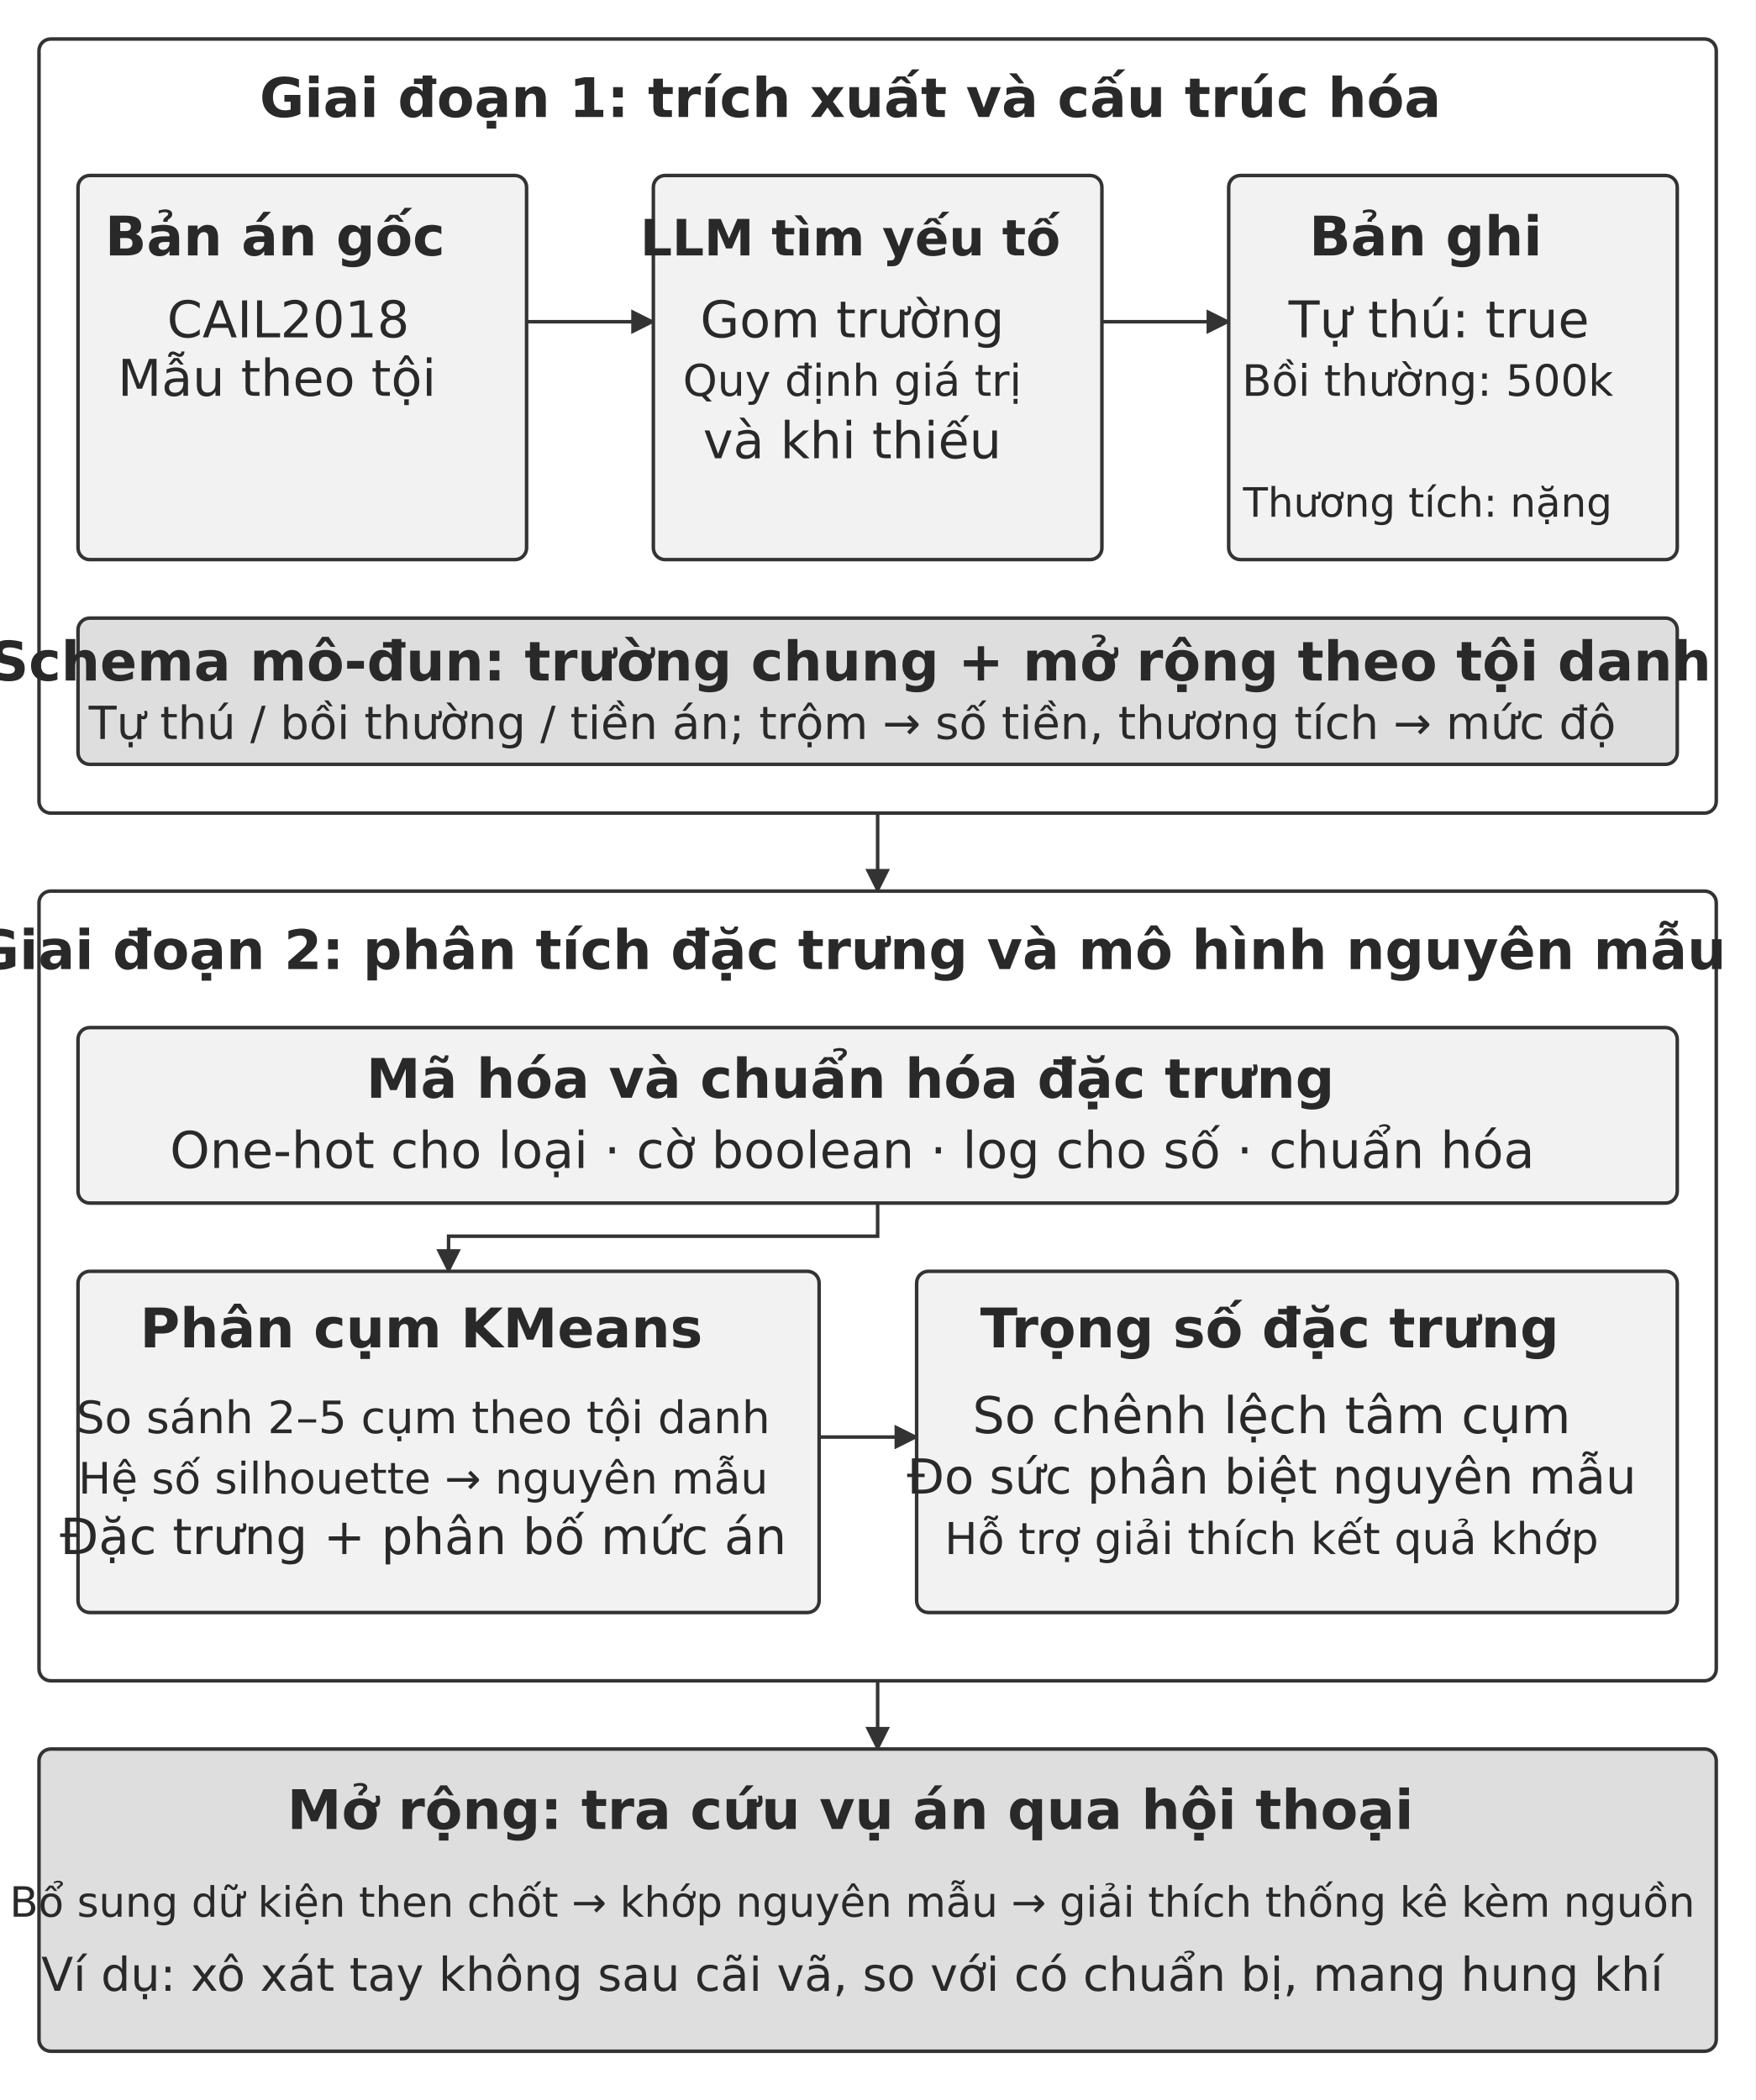
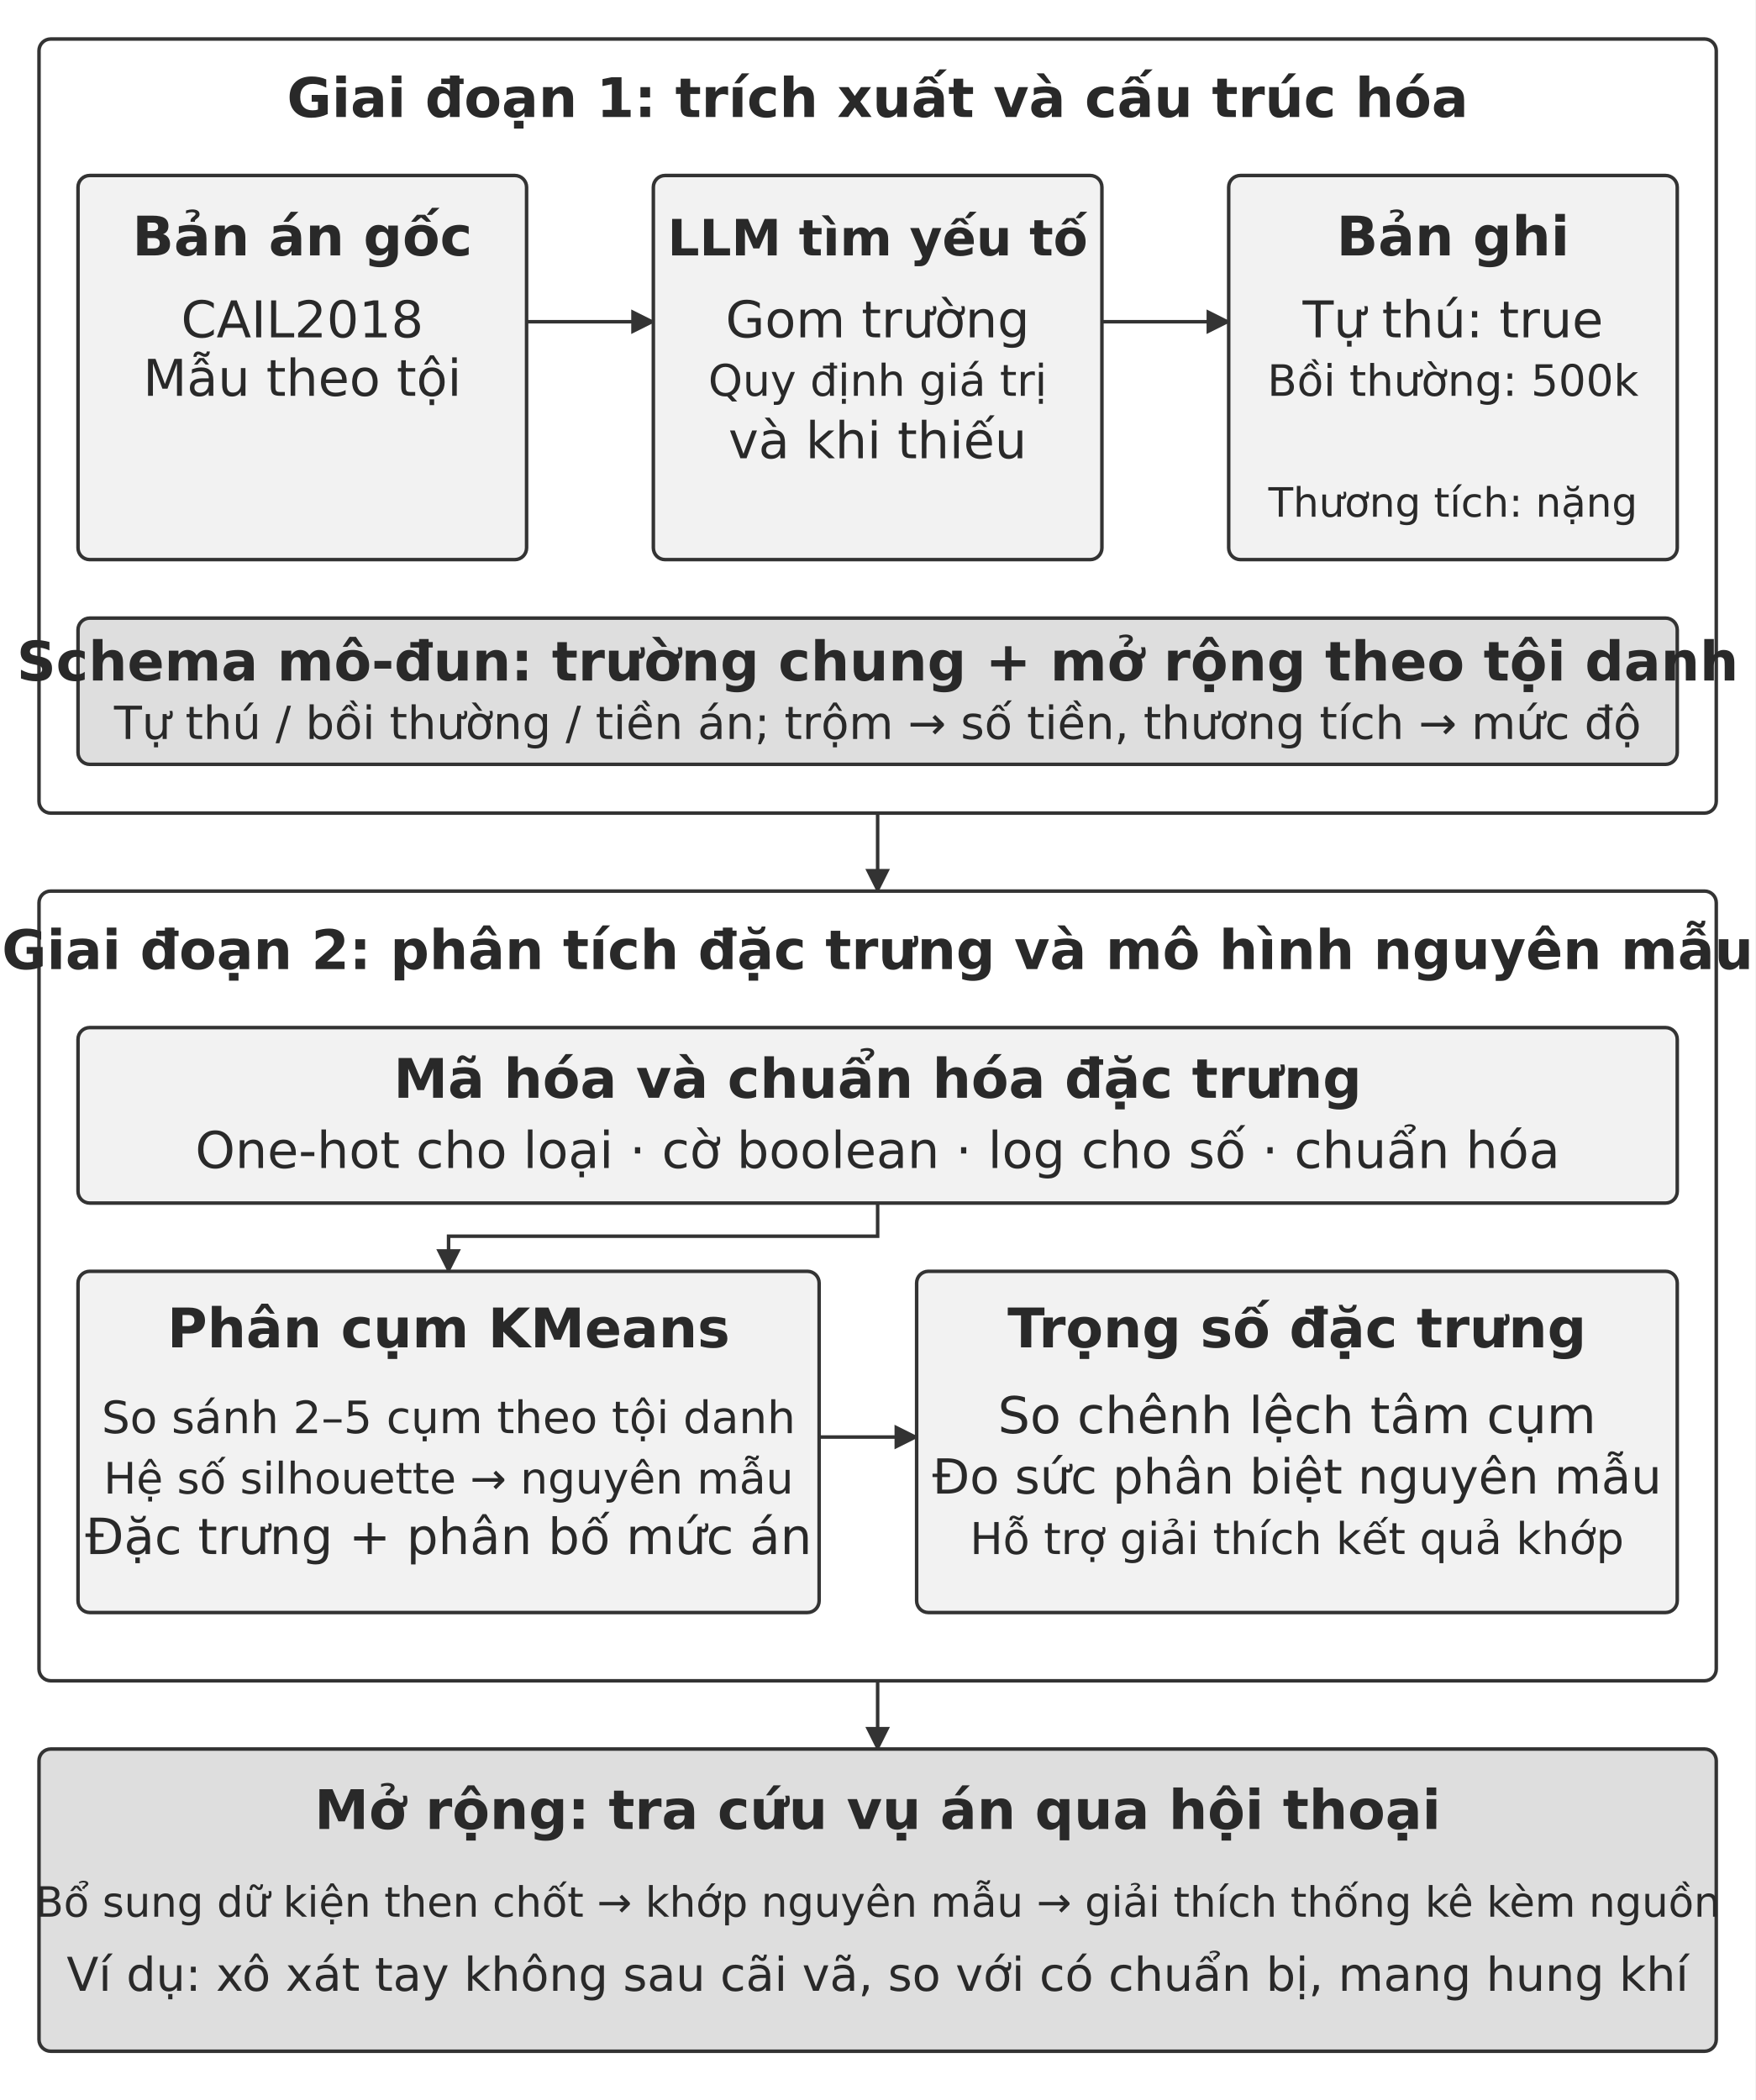
<svg xmlns="http://www.w3.org/2000/svg" width="106.000mm" height="126.847mm" viewBox="0 0 900 1077" role="img" aria-labelledby="title desc">
  <defs>
    <marker id="arrow" viewBox="0 0 10 10" refX="9" refY="5" markerWidth="7" markerHeight="7" orient="auto-start-reverse">
      <path d="M0 0 L10 5 L0 10 Z" fill="#333333" />
    </marker>
  </defs>
  <rect width="900" height="1077" fill="#ffffff" y="0" />
  <rect x="20" y="20" width="860" height="397" rx="6" fill="#ffffff" stroke="#333333" stroke-width="1.8" />
-   <text x="436" y="60" text-anchor="middle" font-family="&quot;DejaVu Sans&quot;, Arial, &quot;Helvetica Neue&quot;, sans-serif" font-size="28.0" font-weight="700" fill="#292929">Giai đoạn 1: trích xuất và cấu trúc hóa</text>
+   <text x="450" y="60" text-anchor="middle" font-family="&quot;DejaVu Sans&quot;, Arial, &quot;Helvetica Neue&quot;, sans-serif" font-size="28.0" font-weight="700" fill="#292929">Giai đoạn 1: trích xuất và cấu trúc hóa</text>
  <rect x="40" y="90" width="230" height="197" rx="6" fill="#f2f2f2" stroke="#333333" stroke-width="1.8" />
-   <text x="141" y="131" text-anchor="middle" font-family="&quot;DejaVu Sans&quot;, Arial, &quot;Helvetica Neue&quot;, sans-serif" font-size="28.0" font-weight="700" fill="#292929">Bản án gốc</text>
-   <text x="147.78" y="173" text-anchor="middle" font-family="&quot;DejaVu Sans&quot;, Arial, &quot;Helvetica Neue&quot;, sans-serif" font-size="26.0" font-weight="400" fill="#292929">CAIL2018</text>
-   <text x="142" y="203" text-anchor="middle" font-family="&quot;DejaVu Sans&quot;, Arial, &quot;Helvetica Neue&quot;, sans-serif" font-size="26.0" font-weight="400" fill="#292929">Mẫu theo tội</text>
+   <text x="155" y="131" text-anchor="middle" font-family="&quot;DejaVu Sans&quot;, Arial, &quot;Helvetica Neue&quot;, sans-serif" font-size="28.0" font-weight="700" fill="#292929">Bản án gốc</text>
+   <text x="155" y="173" text-anchor="middle" font-family="&quot;DejaVu Sans&quot;, Arial, &quot;Helvetica Neue&quot;, sans-serif" font-size="26.0" font-weight="400" fill="#292929">CAIL2018</text>
+   <text x="155" y="203" text-anchor="middle" font-family="&quot;DejaVu Sans&quot;, Arial, &quot;Helvetica Neue&quot;, sans-serif" font-size="26.0" font-weight="400" fill="#292929">Mẫu theo tội</text>
  <path d="M270 165 L335 165" fill="none" stroke="#333333" stroke-width="1.8" marker-end="url(#arrow)" />
  <rect x="335" y="90" width="230" height="197" rx="6" fill="#f2f2f2" stroke="#333333" stroke-width="1.8" />
-   <text x="436" y="131" text-anchor="middle" font-family="&quot;DejaVu Sans&quot;, Arial, &quot;Helvetica Neue&quot;, sans-serif" font-size="25.7" font-weight="700" fill="#292929">LLM tìm yếu tố</text>
-   <text x="437" y="173" text-anchor="middle" font-family="&quot;DejaVu Sans&quot;, Arial, &quot;Helvetica Neue&quot;, sans-serif" font-size="26.0" font-weight="400" fill="#292929">Gom trường</text>
-   <text x="437" y="203" text-anchor="middle" font-family="&quot;DejaVu Sans&quot;, Arial, &quot;Helvetica Neue&quot;, sans-serif" font-size="22.4" font-weight="400" fill="#292929">Quy định giá trị</text>
-   <text x="437" y="235" text-anchor="middle" font-family="&quot;DejaVu Sans&quot;, Arial, &quot;Helvetica Neue&quot;, sans-serif" font-size="26.0" font-weight="400" fill="#292929">và khi thiếu</text>
+   <text x="450" y="131" text-anchor="middle" font-family="&quot;DejaVu Sans&quot;, Arial, &quot;Helvetica Neue&quot;, sans-serif" font-size="25.7" font-weight="700" fill="#292929">LLM tìm yếu tố</text>
+   <text x="450" y="173" text-anchor="middle" font-family="&quot;DejaVu Sans&quot;, Arial, &quot;Helvetica Neue&quot;, sans-serif" font-size="26.0" font-weight="400" fill="#292929">Gom trường</text>
+   <text x="450" y="203" text-anchor="middle" font-family="&quot;DejaVu Sans&quot;, Arial, &quot;Helvetica Neue&quot;, sans-serif" font-size="22.4" font-weight="400" fill="#292929">Quy định giá trị</text>
+   <text x="450" y="235" text-anchor="middle" font-family="&quot;DejaVu Sans&quot;, Arial, &quot;Helvetica Neue&quot;, sans-serif" font-size="26.0" font-weight="400" fill="#292929">và khi thiếu</text>
  <path d="M565 165 L630 165" fill="none" stroke="#333333" stroke-width="1.8" marker-end="url(#arrow)" />
  <rect x="630" y="90" width="230" height="197" rx="6" fill="#f2f2f2" stroke="#333333" stroke-width="1.8" />
-   <text x="731" y="131" text-anchor="middle" font-family="&quot;DejaVu Sans&quot;, Arial, &quot;Helvetica Neue&quot;, sans-serif" font-size="28.0" font-weight="700" fill="#292929">Bản ghi</text>
-   <text x="737.8" y="173" text-anchor="middle" font-family="&quot;DejaVu Sans&quot;, Arial, &quot;Helvetica Neue&quot;, sans-serif" font-size="26.0" font-weight="400" fill="#292929">Tự thú: true</text>
-   <text x="732" y="203" text-anchor="middle" font-family="&quot;DejaVu Sans&quot;, Arial, &quot;Helvetica Neue&quot;, sans-serif" font-size="22.2" font-weight="400" fill="#292929">Bồi thường: 500k</text>
-   <text x="732" y="265" text-anchor="middle" font-family="&quot;DejaVu Sans&quot;, Arial, &quot;Helvetica Neue&quot;, sans-serif" font-size="20.8" font-weight="400" fill="#292929">Thương tích: nặng</text>
+   <text x="745" y="131" text-anchor="middle" font-family="&quot;DejaVu Sans&quot;, Arial, &quot;Helvetica Neue&quot;, sans-serif" font-size="28.0" font-weight="700" fill="#292929">Bản ghi</text>
+   <text x="745" y="173" text-anchor="middle" font-family="&quot;DejaVu Sans&quot;, Arial, &quot;Helvetica Neue&quot;, sans-serif" font-size="26.0" font-weight="400" fill="#292929">Tự thú: true</text>
+   <text x="745" y="203" text-anchor="middle" font-family="&quot;DejaVu Sans&quot;, Arial, &quot;Helvetica Neue&quot;, sans-serif" font-size="22.2" font-weight="400" fill="#292929">Bồi thường: 500k</text>
+   <text x="745" y="265" text-anchor="middle" font-family="&quot;DejaVu Sans&quot;, Arial, &quot;Helvetica Neue&quot;, sans-serif" font-size="20.8" font-weight="400" fill="#292929">Thương tích: nặng</text>
  <rect x="40" y="317" width="820" height="75" rx="6" fill="#dedede" stroke="#333333" stroke-width="1.8" />
-   <text x="436" y="349" text-anchor="middle" font-family="&quot;DejaVu Sans&quot;, Arial, &quot;Helvetica Neue&quot;, sans-serif" font-size="28.0" font-weight="700" fill="#292929">Schema mô-đun: trường chung + mở rộng theo tội danh</text>
-   <text x="437" y="379" text-anchor="middle" font-family="&quot;DejaVu Sans&quot;, Arial, &quot;Helvetica Neue&quot;, sans-serif" font-size="23.4" font-weight="400" fill="#292929">Tự thú / bồi thường / tiền án; trộm → số tiền, thương tích → mức độ</text>
+   <text x="450" y="349" text-anchor="middle" font-family="&quot;DejaVu Sans&quot;, Arial, &quot;Helvetica Neue&quot;, sans-serif" font-size="28.0" font-weight="700" fill="#292929">Schema mô-đun: trường chung + mở rộng theo tội danh</text>
+   <text x="450" y="379" text-anchor="middle" font-family="&quot;DejaVu Sans&quot;, Arial, &quot;Helvetica Neue&quot;, sans-serif" font-size="23.4" font-weight="400" fill="#292929">Tự thú / bồi thường / tiền án; trộm → số tiền, thương tích → mức độ</text>
  <path d="M450 417 L450 457" fill="none" stroke="#333333" stroke-width="1.8" marker-end="url(#arrow)" />
  <rect x="20" y="457" width="860" height="405" rx="6" fill="#ffffff" stroke="#333333" stroke-width="1.8" />
-   <text x="436" y="497" text-anchor="middle" font-family="&quot;DejaVu Sans&quot;, Arial, &quot;Helvetica Neue&quot;, sans-serif" font-size="28.0" font-weight="700" fill="#292929">Giai đoạn 2: phân tích đặc trưng và mô hình nguyên mẫu</text>
+   <text x="450" y="497" text-anchor="middle" font-family="&quot;DejaVu Sans&quot;, Arial, &quot;Helvetica Neue&quot;, sans-serif" font-size="28.0" font-weight="700" fill="#292929">Giai đoạn 2: phân tích đặc trưng và mô hình nguyên mẫu</text>
  <rect x="40" y="527" width="820" height="90" rx="6" fill="#f2f2f2" stroke="#333333" stroke-width="1.8" />
-   <text x="436" y="563" text-anchor="middle" font-family="&quot;DejaVu Sans&quot;, Arial, &quot;Helvetica Neue&quot;, sans-serif" font-size="28.0" font-weight="700" fill="#292929">Mã hóa và chuẩn hóa đặc trưng</text>
-   <text x="437" y="599" text-anchor="middle" font-family="&quot;DejaVu Sans&quot;, Arial, &quot;Helvetica Neue&quot;, sans-serif" font-size="26.0" font-weight="400" fill="#292929">One-hot cho loại · cờ boolean · log cho số · chuẩn hóa</text>
+   <text x="450" y="563" text-anchor="middle" font-family="&quot;DejaVu Sans&quot;, Arial, &quot;Helvetica Neue&quot;, sans-serif" font-size="28.0" font-weight="700" fill="#292929">Mã hóa và chuẩn hóa đặc trưng</text>
+   <text x="450" y="599" text-anchor="middle" font-family="&quot;DejaVu Sans&quot;, Arial, &quot;Helvetica Neue&quot;, sans-serif" font-size="26.0" font-weight="400" fill="#292929">One-hot cho loại · cờ boolean · log cho số · chuẩn hóa</text>
  <path d="M450 617 L450 634 L230 634 L230 652" fill="none" stroke="#333333" stroke-width="1.8" marker-end="url(#arrow)" />
  <rect x="40" y="652" width="380" height="175" rx="6" fill="#f2f2f2" stroke="#333333" stroke-width="1.8" />
-   <text x="216" y="691" text-anchor="middle" font-family="&quot;DejaVu Sans&quot;, Arial, &quot;Helvetica Neue&quot;, sans-serif" font-size="28.0" font-weight="700" fill="#292929">Phân cụm KMeans</text>
-   <text x="217" y="735" text-anchor="middle" font-family="&quot;DejaVu Sans&quot;, Arial, &quot;Helvetica Neue&quot;, sans-serif" font-size="22.9" font-weight="400" fill="#292929">So sánh 2–5 cụm theo tội danh</text>
-   <text x="217" y="766" text-anchor="middle" font-family="&quot;DejaVu Sans&quot;, Arial, &quot;Helvetica Neue&quot;, sans-serif" font-size="22.3" font-weight="400" fill="#292929">Hệ số silhouette → nguyên mẫu</text>
-   <text x="217" y="797" text-anchor="middle" font-family="&quot;DejaVu Sans&quot;, Arial, &quot;Helvetica Neue&quot;, sans-serif" font-size="25.6" font-weight="400" fill="#292929">Đặc trưng + phân bố mức án</text>
+   <text x="230" y="691" text-anchor="middle" font-family="&quot;DejaVu Sans&quot;, Arial, &quot;Helvetica Neue&quot;, sans-serif" font-size="28.0" font-weight="700" fill="#292929">Phân cụm KMeans</text>
+   <text x="230" y="735" text-anchor="middle" font-family="&quot;DejaVu Sans&quot;, Arial, &quot;Helvetica Neue&quot;, sans-serif" font-size="22.9" font-weight="400" fill="#292929">So sánh 2–5 cụm theo tội danh</text>
+   <text x="230" y="766" text-anchor="middle" font-family="&quot;DejaVu Sans&quot;, Arial, &quot;Helvetica Neue&quot;, sans-serif" font-size="22.3" font-weight="400" fill="#292929">Hệ số silhouette → nguyên mẫu</text>
+   <text x="230" y="797" text-anchor="middle" font-family="&quot;DejaVu Sans&quot;, Arial, &quot;Helvetica Neue&quot;, sans-serif" font-size="25.6" font-weight="400" fill="#292929">Đặc trưng + phân bố mức án</text>
  <path d="M420 737 L470 737" fill="none" stroke="#333333" stroke-width="1.8" marker-end="url(#arrow)" />
  <rect x="470" y="652" width="390" height="175" rx="6" fill="#f2f2f2" stroke="#333333" stroke-width="1.8" />
-   <text x="651" y="691" text-anchor="middle" font-family="&quot;DejaVu Sans&quot;, Arial, &quot;Helvetica Neue&quot;, sans-serif" font-size="28.0" font-weight="700" fill="#292929">Trọng số đặc trưng</text>
-   <text x="652" y="735" text-anchor="middle" font-family="&quot;DejaVu Sans&quot;, Arial, &quot;Helvetica Neue&quot;, sans-serif" font-size="26.0" font-weight="400" fill="#292929">So chênh lệch tâm cụm</text>
-   <text x="652" y="766" text-anchor="middle" font-family="&quot;DejaVu Sans&quot;, Arial, &quot;Helvetica Neue&quot;, sans-serif" font-size="24.8" font-weight="400" fill="#292929">Đo sức phân biệt nguyên mẫu</text>
-   <text x="652" y="797" text-anchor="middle" font-family="&quot;DejaVu Sans&quot;, Arial, &quot;Helvetica Neue&quot;, sans-serif" font-size="22.5" font-weight="400" fill="#292929">Hỗ trợ giải thích kết quả khớp</text>
+   <text x="665" y="691" text-anchor="middle" font-family="&quot;DejaVu Sans&quot;, Arial, &quot;Helvetica Neue&quot;, sans-serif" font-size="28.0" font-weight="700" fill="#292929">Trọng số đặc trưng</text>
+   <text x="665" y="735" text-anchor="middle" font-family="&quot;DejaVu Sans&quot;, Arial, &quot;Helvetica Neue&quot;, sans-serif" font-size="26.0" font-weight="400" fill="#292929">So chênh lệch tâm cụm</text>
+   <text x="665" y="766" text-anchor="middle" font-family="&quot;DejaVu Sans&quot;, Arial, &quot;Helvetica Neue&quot;, sans-serif" font-size="24.8" font-weight="400" fill="#292929">Đo sức phân biệt nguyên mẫu</text>
+   <text x="665" y="797" text-anchor="middle" font-family="&quot;DejaVu Sans&quot;, Arial, &quot;Helvetica Neue&quot;, sans-serif" font-size="22.5" font-weight="400" fill="#292929">Hỗ trợ giải thích kết quả khớp</text>
  <path d="M450 862 L450 897" fill="none" stroke="#333333" stroke-width="1.8" marker-end="url(#arrow)" />
  <rect x="20" y="897" width="860" height="155" rx="6" fill="#dedede" stroke="#333333" stroke-width="1.8" />
-   <text x="436" y="938" text-anchor="middle" font-family="&quot;DejaVu Sans&quot;, Arial, &quot;Helvetica Neue&quot;, sans-serif" font-size="28.0" font-weight="700" fill="#292929">Mở rộng: tra cứu vụ án qua hội thoại</text>
-   <text x="437" y="983" text-anchor="middle" font-family="&quot;DejaVu Sans&quot;, Arial, &quot;Helvetica Neue&quot;, sans-serif" font-size="21.4" font-weight="400" fill="#292929">Bổ sung dữ kiện then chốt → khớp nguyên mẫu → giải thích thống kê kèm nguồn</text>
-   <text x="437" y="1021" text-anchor="middle" font-family="&quot;DejaVu Sans&quot;, Arial, &quot;Helvetica Neue&quot;, sans-serif" font-size="23.9" font-weight="400" fill="#292929">Ví dụ: xô xát tay không sau cãi vã, so với có chuẩn bị, mang hung khí</text>
+   <text x="450" y="938" text-anchor="middle" font-family="&quot;DejaVu Sans&quot;, Arial, &quot;Helvetica Neue&quot;, sans-serif" font-size="28.0" font-weight="700" fill="#292929">Mở rộng: tra cứu vụ án qua hội thoại</text>
+   <text x="450" y="983" text-anchor="middle" font-family="&quot;DejaVu Sans&quot;, Arial, &quot;Helvetica Neue&quot;, sans-serif" font-size="21.4" font-weight="400" fill="#292929">Bổ sung dữ kiện then chốt → khớp nguyên mẫu → giải thích thống kê kèm nguồn</text>
+   <text x="450" y="1021" text-anchor="middle" font-family="&quot;DejaVu Sans&quot;, Arial, &quot;Helvetica Neue&quot;, sans-serif" font-size="23.9" font-weight="400" fill="#292929">Ví dụ: xô xát tay không sau cãi vã, so với có chuẩn bị, mang hung khí</text>
  <defs />
</svg>
